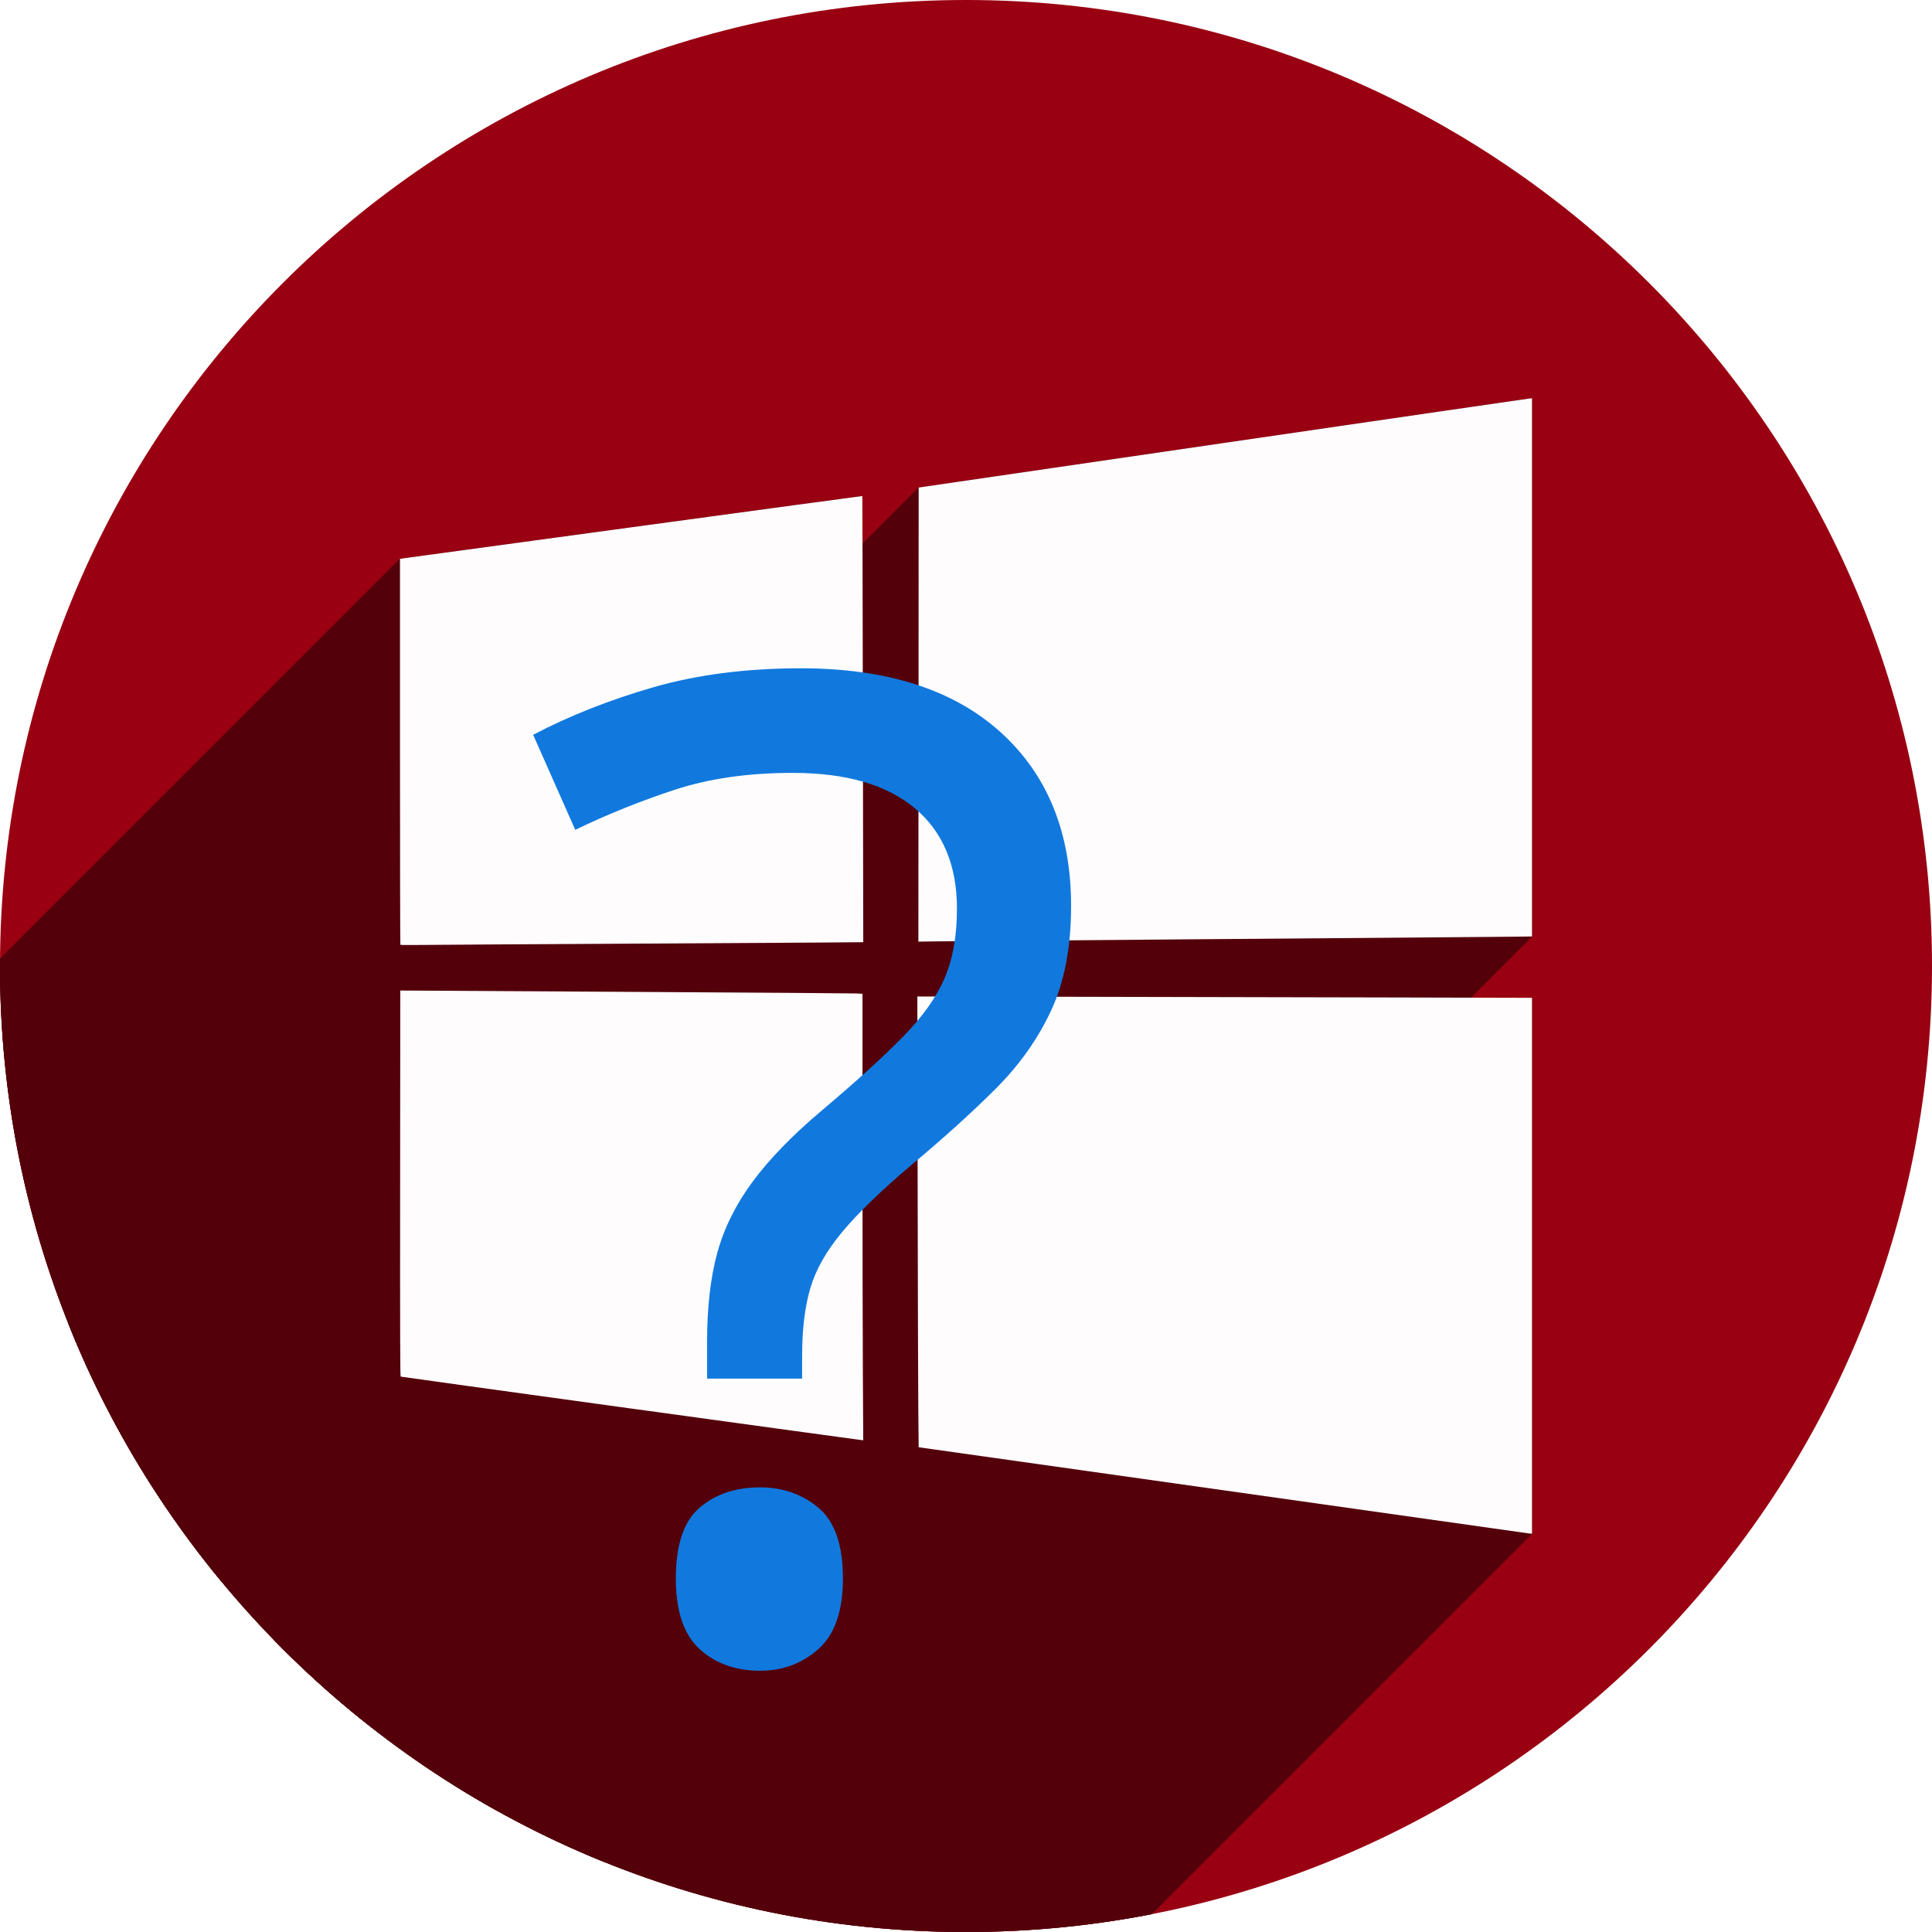
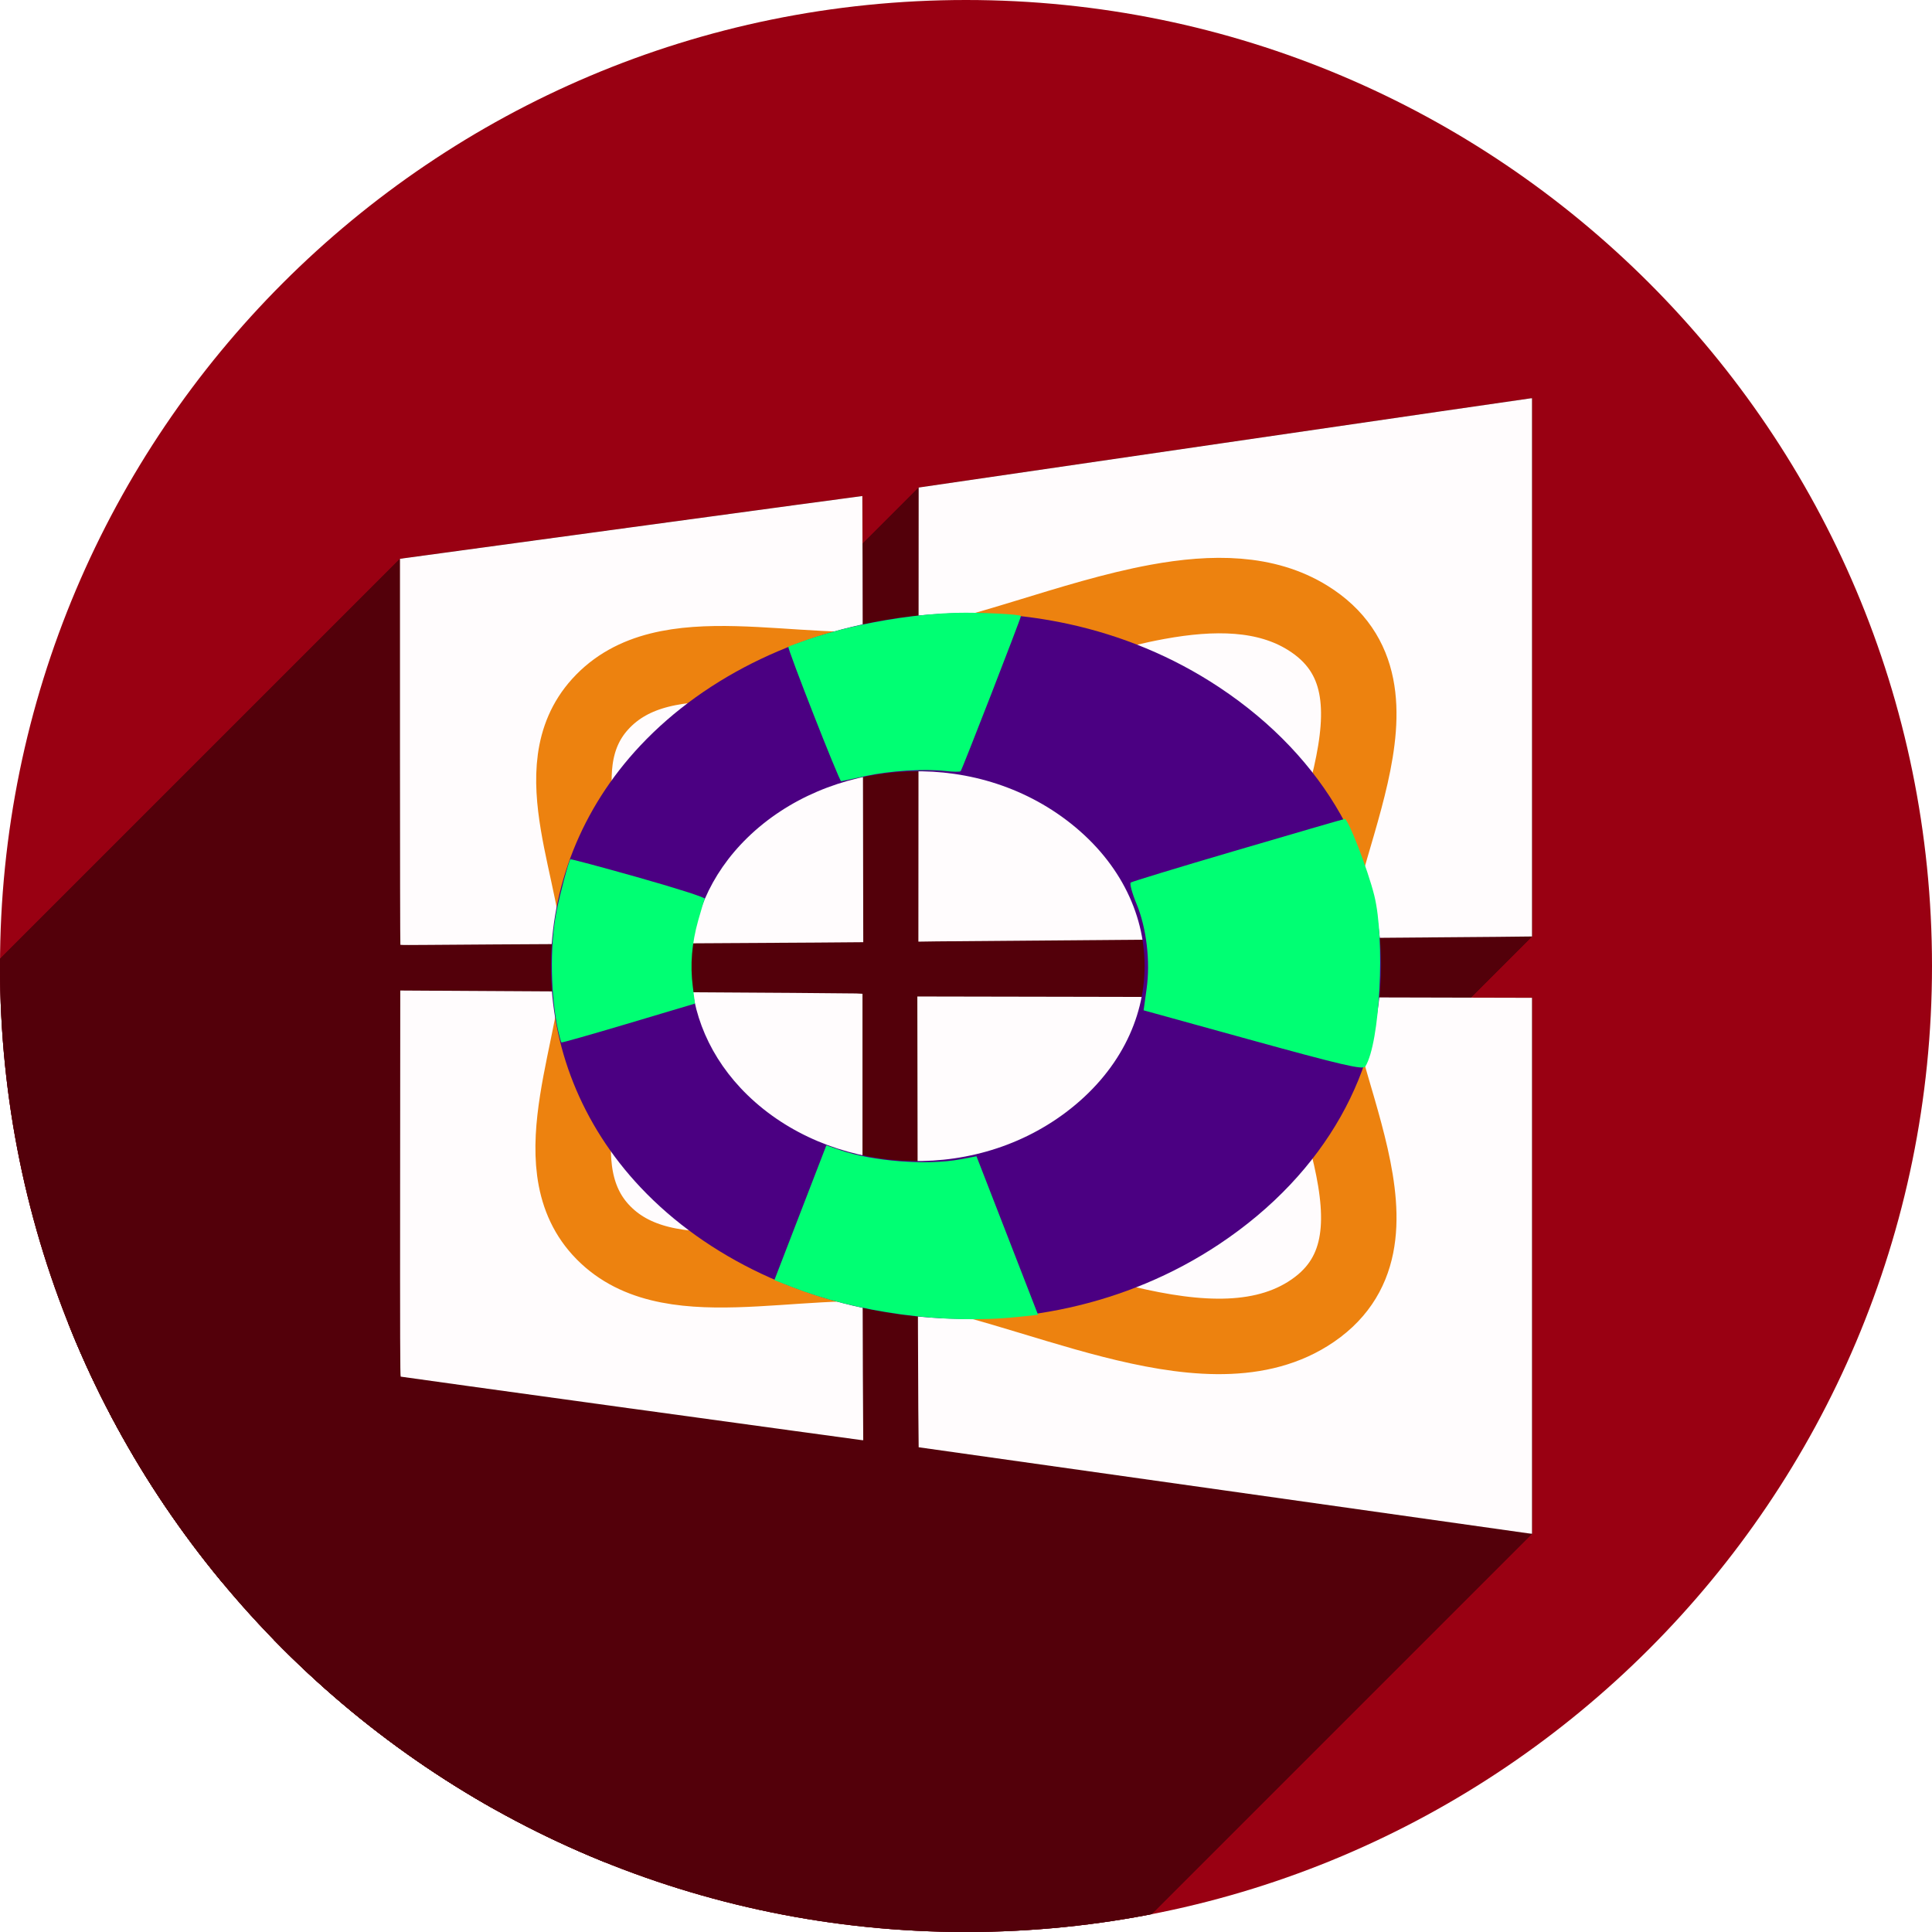
<svg xmlns="http://www.w3.org/2000/svg" width="256" height="256" viewBox="0 0 256 256" id="svg4149" version="1.1">
  <defs id="defs4151">
-     <clipPath clipPathUnits="userSpaceOnUse" id="clipPath4863">
-       <circle style="fill:#e9e9e9;fill-opacity:1;stroke:none;stroke-width:20;stroke-miterlimit:4;stroke-dasharray:none;stroke-opacity:1" id="circle4865" cx="128" cy="924.362" r="77.263" />
+     <clipPath id="clipPath4863" clipPathUnits="userSpaceOnUse">
+       <circle r="77.263" cy="924.362" cx="128" id="circle4865" style="fill:#e9e9e9;fill-opacity:1;stroke:none;stroke-width:20;stroke-miterlimit:4;stroke-dasharray:none;stroke-opacity:1" />
    </clipPath>
-     <clipPath id="clipPath4227" clipPathUnits="userSpaceOnUse">
-       <circle style="fill:#e9e9e9;fill-opacity:1;stroke:none;stroke-width:20;stroke-miterlimit:4;stroke-dasharray:none;stroke-opacity:1" id="circle4229" cx="128" cy="924.362" r="77.263" />
+     <clipPath clipPathUnits="userSpaceOnUse" id="clipPath4227">
+       <circle r="77.263" cy="924.362" cx="128" id="circle4229" style="fill:#e9e9e9;fill-opacity:1;stroke:none;stroke-width:20;stroke-miterlimit:4;stroke-dasharray:none;stroke-opacity:1" />
    </clipPath>
-     <clipPath clipPathUnits="userSpaceOnUse" id="clipPath5543">
-       <circle style="fill:#9e9fe9;fill-opacity:1;stroke:none;stroke-width:20;stroke-miterlimit:4;stroke-dasharray:none;stroke-opacity:1" id="circle5545" cx="128" cy="924.362" r="128" />
+     <clipPath id="clipPath5543" clipPathUnits="userSpaceOnUse">
+       <circle r="128" cy="924.362" cx="128" id="circle5545" style="fill:#9e9fe9;fill-opacity:1;stroke:none;stroke-width:20;stroke-miterlimit:4;stroke-dasharray:none;stroke-opacity:1" />
    </clipPath>
-     <clipPath id="clipPath6248" clipPathUnits="userSpaceOnUse">
-       <circle style="fill:#77c445;fill-opacity:1;stroke:none;stroke-width:20;stroke-miterlimit:4;stroke-dasharray:none;stroke-opacity:1" id="circle6250" cx="128" cy="924.362" r="128" />
+     <clipPath clipPathUnits="userSpaceOnUse" id="clipPath6248">
+       <circle r="128" cy="924.362" cx="128" id="circle6250" style="fill:#77c445;fill-opacity:1;stroke:none;stroke-width:20;stroke-miterlimit:4;stroke-dasharray:none;stroke-opacity:1" />
    </clipPath>
-     <clipPath id="clipPath4624" clipPathUnits="userSpaceOnUse">
-       <path id="path4626" d="m 151.201,0.243 -105.781,0 c -7.804,0 -14.088,6.282 -14.088,14.086 l 0,227.34 c 0,7.804 6.284,14.088 14.088,14.088 l 165.162,0 c 7.804,0 14.086,-6.284 14.086,-14.088 l 0,-154.822 -73.467,-86.604 z" style="fill:#0f9d58;fill-opacity:1" />
+     <clipPath clipPathUnits="userSpaceOnUse" id="clipPath4624">
+       <path style="fill:#0f9d58;fill-opacity:1" d="m 151.201,0.243 -105.781,0 c -7.804,0 -14.088,6.282 -14.088,14.086 l 0,227.34 c 0,7.804 6.284,14.088 14.088,14.088 l 165.162,0 c 7.804,0 14.086,-6.284 14.086,-14.088 l 0,-154.822 -73.467,-86.604 z" id="path4626" />
    </clipPath>
-     <clipPath id="clipPath6409" clipPathUnits="userSpaceOnUse">
-       <circle style="fill:#77c445;fill-opacity:1;stroke:none;stroke-width:20;stroke-miterlimit:4;stroke-dasharray:none;stroke-opacity:1" id="circle6411" cx="128" cy="924.362" r="128" />
+     <clipPath clipPathUnits="userSpaceOnUse" id="clipPath6409">
+       <circle r="128" cy="924.362" cx="128" id="circle6411" style="fill:#77c445;fill-opacity:1;stroke:none;stroke-width:20;stroke-miterlimit:4;stroke-dasharray:none;stroke-opacity:1" />
    </clipPath>
-     <clipPath clipPathUnits="userSpaceOnUse" id="clipPath4544">
-       <circle style="fill:#0f9d97;fill-opacity:1;stroke:none;stroke-width:20;stroke-miterlimit:4;stroke-dasharray:none;stroke-opacity:1" id="circle4546" cx="128" cy="128" r="128" />
+     <clipPath id="clipPath4544" clipPathUnits="userSpaceOnUse">
+       <circle r="128" cy="128" cx="128" id="circle4546" style="fill:#0f9d97;fill-opacity:1;stroke:none;stroke-width:20;stroke-miterlimit:4;stroke-dasharray:none;stroke-opacity:1" />
    </clipPath>
-     <clipPath clipPathUnits="userSpaceOnUse" id="clipPath1047">
-       <circle r="128" cy="128" cx="128" id="circle1049" style="fill:#990012;fill-opacity:1;stroke:none;stroke-width:20;stroke-miterlimit:4;stroke-dasharray:none;stroke-opacity:1" />
+     <clipPath id="clipPath1047" clipPathUnits="userSpaceOnUse">
+       <circle style="fill:#990012;fill-opacity:1;stroke:none;stroke-width:20;stroke-miterlimit:4;stroke-dasharray:none;stroke-opacity:1" id="circle1049" cx="128" cy="128" r="128" />
    </clipPath>
  </defs>
-   <g transform="translate(0,-796.3622)" id="layer1">
-     <circle r="128" cy="924.362" cx="128" id="path4723" style="fill:#990012;fill-opacity:1;stroke:none;stroke-width:20;stroke-miterlimit:4;stroke-dasharray:none;stroke-opacity:1" />
-     <g id="g1010" transform="translate(-57.09213,-49.2578)">
-       <g clip-path="url(#clipPath1047)" id="g972" transform="translate(57.09213,845.6199)">
-         <g style="fill:#53000a;fill-opacity:1;stroke-width:0.076" id="g969">
-           <path d="m 203,52.771 -0.17,0.008 -141.421,141.421 0.17,-0.008 z" id="path875" />
-           <path d="m 202.83,52.779 c -0.093,0.002 -18.38,2.662 -40.637,5.912 L 20.772,200.113 c 22.256,-3.25 40.543,-5.91 40.637,-5.912 z" id="path877" />
-           <path d="m 162.193,58.691 -40.465,5.91 -141.421,141.421 40.465,-5.91 z" id="path879" />
-           <path d="m 121.729,64.602 -0.019,30.088 -141.421,141.421 0.02,-30.088 z" id="path881" />
-           <path d="m 121.709,94.689 -0.019,30.084 -141.421,141.421 0.02,-30.084 z" id="path883" />
-           <path d="m 121.689,124.773 2.438,-0.035 -141.421,141.421 -2.438,0.035 z" id="path885" />
-           <path d="m 124.127,124.738 c 1.34,-0.02 17.604,-0.152 36.141,-0.293 L 18.846,265.867 c -18.537,0.141 -34.8,0.273 -36.141,0.293 z" id="path887" />
-           <path d="m 160.268,124.445 c 18.537,-0.141 35.733,-0.279 38.217,-0.307 L 57.063,265.56 c -2.483,0.028 -19.68,0.165 -38.217,0.307 z" id="path889" />
-           <path d="M 198.484,124.139 203,124.088 61.579,265.509 l -4.516,0.051 z" id="path891" />
-           <path d="M 203,124.088 V 88.43 L 61.579,229.851 v 35.658 z" id="path893" />
-           <path d="M 203,88.43 V 52.771 L 61.579,194.193 v 35.658 z" id="path895" />
-           <path d="m 114.264,65.727 c -0.011,-0.011 -13.801,1.854 -30.643,4.146 L -57.8,211.294 c 16.842,-2.292 30.631,-4.158 30.643,-4.146 z" id="path897" />
-           <path d="M 83.621,69.873 53,74.041 -88.421,215.462 -57.8,211.294 Z" id="path899" />
-           <path d="M 53,74.041 V 99.592 L -88.421,241.013 v -25.551 z" id="path901" />
-           <path d="m 53,99.592 c 0,14.052 0.024,25.571 0.053,25.602 L -88.369,266.615 c -0.029,-0.03 -0.053,-11.55 -0.053,-25.602 z" id="path903" />
-           <path d="m 53.053,125.193 c 0.029,0.029 1.686,0.035 3.684,0.012 L -84.685,266.626 c -1.998,0.023 -3.655,0.017 -3.684,-0.012 z" id="path905" />
-           <path d="m 56.736,125.205 c 1.998,-0.023 12.983,-0.091 24.412,-0.15 L -60.273,266.476 c -11.429,0.059 -22.415,0.127 -24.412,0.15 z" id="path907" />
-           <path d="m 81.148,125.055 c 11.429,-0.059 23.584,-0.131 27.01,-0.158 L -33.263,266.318 c -3.425,0.027 -15.58,0.099 -27.01,0.158 z" id="path909" />
-           <path d="m 108.158,124.896 6.227,-0.051 -141.421,141.421 -6.227,0.051 z" id="path911" />
-           <path d="m 114.385,124.846 -0.051,-29.549 -141.421,141.421 0.051,29.549 z" id="path913" />
-           <path d="m 114.334,95.297 c -0.028,-16.253 -0.059,-29.559 -0.07,-29.57 L -27.158,207.148 c 0.012,0.012 0.042,13.318 0.07,29.57 z" id="path915" />
-           <path d="m 53.037,131.25 -0.018,25.564 -141.421,141.421 0.018,-25.564 z" id="path917" />
-           <path d="m 53.02,156.814 c -0.015,20.411 -0.001,25.57 0.074,25.598 L -88.328,323.833 c -0.075,-0.028 -0.089,-5.187 -0.074,-25.598 z" id="path919" />
-           <path d="m 53.094,182.412 c 0.052,0.019 13.765,1.917 30.473,4.219 L -57.855,328.052 c -16.708,-2.302 -30.421,-4.199 -30.473,-4.219 z" id="path921" />
-           <path d="m 83.566,186.631 v -0.002 L -57.855,328.05 v 0.002 z" id="path923" />
-           <path d="m 83.566,186.629 c 16.708,2.302 30.477,4.18 30.598,4.193 L -27.257,332.244 c -0.121,-0.013 -13.89,-1.892 -30.598,-4.193 z" id="path925" />
-           <path d="m 114.164,190.822 0.221,0.014 -141.421,141.421 -0.221,-0.014 z" id="path927" />
-           <path d="m 114.385,190.836 -0.051,-8.785 -141.421,141.421 0.051,8.785 z" id="path929" />
-           <path d="m 114.334,182.051 c -0.028,-4.832 -0.049,-18.14 -0.049,-29.576 L -27.136,293.896 c 2e-5,11.436 0.021,24.745 0.049,29.576 z" id="path931" />
-           <path d="M 114.285,152.475 V 131.682 L -27.136,273.103 v 20.793 z" id="path933" />
-           <path d="m 114.285,131.682 -0.852,-0.043 -141.421,141.421 0.852,0.043 z" id="path935" />
-           <path d="m 113.434,131.639 c -0.468,-0.024 -12.785,-0.112 -27.373,-0.195 L -55.361,272.865 c 14.588,0.084 26.905,0.172 27.373,0.195 z" id="path937" />
-           <path d="M 86.061,131.443 C 71.472,131.36 58.074,131.283 56.287,131.271 L -85.134,272.693 c 1.787,0.012 15.185,0.088 29.773,0.172 z" id="path939" />
-           <path d="m 56.287,131.271 -3.25,-0.021 -141.421,141.421 3.25,0.021 z" id="path941" />
-           <path d="m 121.551,132.041 0.041,24.807 -141.421,141.421 -0.041,-24.807 z" id="path943" />
-           <path d="m 121.592,156.848 c 0.022,13.644 0.061,27.081 0.088,29.863 L -19.742,328.132 c -0.027,-2.782 -0.066,-16.22 -0.088,-29.863 z" id="path945" />
-           <path d="m 121.68,186.711 0.049,5.059 -141.421,141.421 -0.049,-5.059 z" id="path947" />
-           <path d="m 121.729,191.77 40.314,5.689 -141.421,141.421 -40.314,-5.689 z" id="path949" />
-           <path d="m 162.043,197.459 c 22.173,3.129 40.382,5.702 40.465,5.719 L 61.086,344.599 c -0.083,-0.017 -18.292,-2.59 -40.465,-5.719 z" id="path951" />
-           <path d="m 202.508,203.178 0.002,-0.002 -141.421,141.421 -0.002,0.002 z" id="path953" />
-           <path d="m 202.51,203.176 c 0.083,0.017 0.227,0.028 0.32,0.041 L 61.409,344.638 c -0.093,-0.013 -0.237,-0.024 -0.32,-0.041 z" id="path955" />
-           <path d="M 202.83,203.217 203,203.229 61.579,344.65 l -0.17,-0.012 z" id="path957" />
-           <path d="M 203,203.229 V 167.723 L 61.579,309.144 v 35.506 z" id="path959" />
-           <path d="M 203,167.723 V 132.215 L 61.579,273.636 v 35.508 z" id="path961" />
-           <path d="m 203,132.215 -18.834,-0.045 -141.421,141.421 18.834,0.045 z" id="path963" />
-           <path d="m 184.166,132.17 c -10.359,-0.025 -28.686,-0.065 -40.725,-0.088 L 2.02,273.503 c 12.039,0.022 30.365,0.063 40.725,0.088 z" id="path965" />
-           <path d="m 143.441,132.082 -21.891,-0.041 -141.421,141.421 21.891,0.041 z" id="path967" />
+   <g id="layer1" transform="translate(0,-796.3622)">
+     <circle style="fill:#990012;fill-opacity:1;stroke:none;stroke-width:20;stroke-miterlimit:4;stroke-dasharray:none;stroke-opacity:1" id="path4723" cx="128" cy="924.362" r="128" />
+     <g transform="translate(-57.09213,-49.2578)" id="g1010">
+       <g transform="translate(57.09213,845.6199)" id="g972" clip-path="url(#clipPath1047)">
+         <g id="g969" style="fill:#53000a;fill-opacity:1;stroke-width:0.076">
+           <path id="path875" d="m 203,52.771 -0.17,0.008 -141.421,141.421 0.17,-0.008 z" />
+           <path id="path877" d="m 202.83,52.779 c -0.093,0.002 -18.38,2.662 -40.637,5.912 L 20.772,200.113 c 22.256,-3.25 40.543,-5.91 40.637,-5.912 z" />
+           <path id="path879" d="m 162.193,58.691 -40.465,5.91 -141.421,141.421 40.465,-5.91 z" />
+           <path id="path881" d="m 121.729,64.602 -0.019,30.088 -141.421,141.421 0.02,-30.088 z" />
+           <path id="path883" d="m 121.709,94.689 -0.019,30.084 -141.421,141.421 0.02,-30.084 z" />
+           <path id="path885" d="m 121.689,124.773 2.438,-0.035 -141.421,141.421 -2.438,0.035 z" />
+           <path id="path887" d="m 124.127,124.738 c 1.34,-0.02 17.604,-0.152 36.141,-0.293 L 18.846,265.867 c -18.537,0.141 -34.8,0.273 -36.141,0.293 z" />
+           <path id="path889" d="m 160.268,124.445 c 18.537,-0.141 35.733,-0.279 38.217,-0.307 L 57.063,265.56 c -2.483,0.028 -19.68,0.165 -38.217,0.307 z" />
+           <path id="path891" d="M 198.484,124.139 203,124.088 61.579,265.509 l -4.516,0.051 z" />
+           <path id="path893" d="M 203,124.088 V 88.43 L 61.579,229.851 v 35.658 z" />
+           <path id="path895" d="M 203,88.43 V 52.771 L 61.579,194.193 v 35.658 z" />
+           <path id="path897" d="m 114.264,65.727 c -0.011,-0.011 -13.801,1.854 -30.643,4.146 L -57.8,211.294 c 16.842,-2.292 30.631,-4.158 30.643,-4.146 z" />
+           <path id="path899" d="M 83.621,69.873 53,74.041 -88.421,215.462 -57.8,211.294 Z" />
+           <path id="path901" d="M 53,74.041 V 99.592 L -88.421,241.013 v -25.551 z" />
+           <path id="path903" d="m 53,99.592 c 0,14.052 0.024,25.571 0.053,25.602 L -88.369,266.615 c -0.029,-0.03 -0.053,-11.55 -0.053,-25.602 z" />
+           <path id="path905" d="m 53.053,125.193 c 0.029,0.029 1.686,0.035 3.684,0.012 L -84.685,266.626 c -1.998,0.023 -3.655,0.017 -3.684,-0.012 z" />
+           <path id="path907" d="m 56.736,125.205 c 1.998,-0.023 12.983,-0.091 24.412,-0.15 L -60.273,266.476 c -11.429,0.059 -22.415,0.127 -24.412,0.15 z" />
+           <path id="path909" d="m 81.148,125.055 c 11.429,-0.059 23.584,-0.131 27.01,-0.158 L -33.263,266.318 c -3.425,0.027 -15.58,0.099 -27.01,0.158 z" />
+           <path id="path911" d="m 108.158,124.896 6.227,-0.051 -141.421,141.421 -6.227,0.051 z" />
+           <path id="path913" d="m 114.385,124.846 -0.051,-29.549 -141.421,141.421 0.051,29.549 z" />
+           <path id="path915" d="m 114.334,95.297 c -0.028,-16.253 -0.059,-29.559 -0.07,-29.57 L -27.158,207.148 c 0.012,0.012 0.042,13.318 0.07,29.57 z" />
+           <path id="path917" d="m 53.037,131.25 -0.018,25.564 -141.421,141.421 0.018,-25.564 z" />
+           <path id="path919" d="m 53.02,156.814 c -0.015,20.411 -0.001,25.57 0.074,25.598 L -88.328,323.833 c -0.075,-0.028 -0.089,-5.187 -0.074,-25.598 z" />
+           <path id="path921" d="m 53.094,182.412 c 0.052,0.019 13.765,1.917 30.473,4.219 L -57.855,328.052 c -16.708,-2.302 -30.421,-4.199 -30.473,-4.219 z" />
+           <path id="path923" d="m 83.566,186.631 v -0.002 L -57.855,328.05 v 0.002 z" />
+           <path id="path925" d="m 83.566,186.629 c 16.708,2.302 30.477,4.18 30.598,4.193 L -27.257,332.244 c -0.121,-0.013 -13.89,-1.892 -30.598,-4.193 z" />
+           <path id="path927" d="m 114.164,190.822 0.221,0.014 -141.421,141.421 -0.221,-0.014 z" />
+           <path id="path929" d="m 114.385,190.836 -0.051,-8.785 -141.421,141.421 0.051,8.785 z" />
+           <path id="path931" d="m 114.334,182.051 c -0.028,-4.832 -0.049,-18.14 -0.049,-29.576 L -27.136,293.896 c 2e-5,11.436 0.021,24.745 0.049,29.576 z" />
+           <path id="path933" d="M 114.285,152.475 V 131.682 L -27.136,273.103 v 20.793 z" />
+           <path id="path935" d="m 114.285,131.682 -0.852,-0.043 -141.421,141.421 0.852,0.043 z" />
+           <path id="path937" d="m 113.434,131.639 c -0.468,-0.024 -12.785,-0.112 -27.373,-0.195 L -55.361,272.865 c 14.588,0.084 26.905,0.172 27.373,0.195 z" />
+           <path id="path939" d="M 86.061,131.443 C 71.472,131.36 58.074,131.283 56.287,131.271 L -85.134,272.693 c 1.787,0.012 15.185,0.088 29.773,0.172 z" />
+           <path id="path941" d="m 56.287,131.271 -3.25,-0.021 -141.421,141.421 3.25,0.021 z" />
+           <path id="path943" d="m 121.551,132.041 0.041,24.807 -141.421,141.421 -0.041,-24.807 z" />
+           <path id="path945" d="m 121.592,156.848 c 0.022,13.644 0.061,27.081 0.088,29.863 L -19.742,328.132 c -0.027,-2.782 -0.066,-16.22 -0.088,-29.863 z" />
+           <path id="path947" d="m 121.68,186.711 0.049,5.059 -141.421,141.421 -0.049,-5.059 z" />
+           <path id="path949" d="m 121.729,191.77 40.314,5.689 -141.421,141.421 -40.314,-5.689 z" />
+           <path id="path951" d="m 162.043,197.459 c 22.173,3.129 40.382,5.702 40.465,5.719 L 61.086,344.599 c -0.083,-0.017 -18.292,-2.59 -40.465,-5.719 z" />
+           <path id="path953" d="m 202.508,203.178 0.002,-0.002 -141.421,141.421 -0.002,0.002 z" />
+           <path id="path955" d="m 202.51,203.176 c 0.083,0.017 0.227,0.028 0.32,0.041 L 61.409,344.638 c -0.093,-0.013 -0.237,-0.024 -0.32,-0.041 z" />
+           <path id="path957" d="M 202.83,203.217 203,203.229 61.579,344.65 l -0.17,-0.012 z" />
+           <path id="path959" d="M 203,203.229 V 167.723 L 61.579,309.144 v 35.506 z" />
+           <path id="path961" d="M 203,167.723 V 132.215 L 61.579,273.636 v 35.508 z" />
+           <path id="path963" d="m 203,132.215 -18.834,-0.045 -141.421,141.421 18.834,0.045 z" />
+           <path id="path965" d="m 184.166,132.17 c -10.359,-0.025 -28.686,-0.065 -40.725,-0.088 L 2.02,273.503 c 12.039,0.022 30.365,0.063 40.725,0.088 z" />
+           <path id="path967" d="m 143.441,132.082 -21.891,-0.041 -141.421,141.421 21.891,0.041 z" />
        </g>
-         <path style="fill:#53000a;fill-opacity:1;stroke-width:0.076" d="m 203,52.771 -0.17,0.008 c -0.093,0.002 -18.38,2.662 -40.637,5.912 l -40.465,5.91 -0.019,30.088 -0.019,30.084 2.438,-0.035 c 1.34,-0.02 17.604,-0.152 36.141,-0.293 18.537,-0.141 35.733,-0.279 38.217,-0.307 L 203,124.088 V 88.43 Z m -88.736,12.955 c -0.011,-0.011 -13.801,1.854 -30.643,4.146 L 53,74.041 v 25.551 c 0,14.052 0.024,25.571 0.053,25.602 0.029,0.029 1.686,0.035 3.684,0.012 1.998,-0.023 12.983,-0.091 24.412,-0.15 11.429,-0.059 23.584,-0.131 27.01,-0.158 l 6.227,-0.051 -0.051,-29.549 c -0.028,-16.253 -0.059,-29.559 -0.07,-29.57 z M 53.037,131.25 l -0.018,25.564 c -0.015,20.411 -0.001,25.57 0.074,25.598 0.052,0.019 13.765,1.917 30.473,4.219 v -0.002 c 16.708,2.302 30.477,4.18 30.598,4.193 l 0.221,0.014 -0.051,-8.785 c -0.028,-4.832 -0.049,-18.14 -0.049,-29.576 v -20.793 l -0.852,-0.043 c -0.468,-0.024 -12.785,-0.112 -27.373,-0.195 -14.588,-0.084 -27.986,-0.16 -29.773,-0.172 z m 68.514,0.791 0.041,24.807 c 0.022,13.644 0.061,27.081 0.088,29.863 l 0.049,5.059 40.314,5.689 c 22.173,3.129 40.382,5.702 40.465,5.719 l 0.002,-0.002 c 0.083,0.017 0.227,0.028 0.32,0.041 L 203,203.229 v -35.506 -35.508 l -18.834,-0.045 c -10.359,-0.025 -28.686,-0.065 -40.725,-0.088 z" id="path853" />
+         <path id="path853" d="m 203,52.771 -0.17,0.008 c -0.093,0.002 -18.38,2.662 -40.637,5.912 l -40.465,5.91 -0.019,30.088 -0.019,30.084 2.438,-0.035 c 1.34,-0.02 17.604,-0.152 36.141,-0.293 18.537,-0.141 35.733,-0.279 38.217,-0.307 L 203,124.088 V 88.43 Z m -88.736,12.955 c -0.011,-0.011 -13.801,1.854 -30.643,4.146 L 53,74.041 v 25.551 c 0,14.052 0.024,25.571 0.053,25.602 0.029,0.029 1.686,0.035 3.684,0.012 1.998,-0.023 12.983,-0.091 24.412,-0.15 11.429,-0.059 23.584,-0.131 27.01,-0.158 l 6.227,-0.051 -0.051,-29.549 c -0.028,-16.253 -0.059,-29.559 -0.07,-29.57 z M 53.037,131.25 l -0.018,25.564 c -0.015,20.411 -0.001,25.57 0.074,25.598 0.052,0.019 13.765,1.917 30.473,4.219 v -0.002 c 16.708,2.302 30.477,4.18 30.598,4.193 l 0.221,0.014 -0.051,-8.785 c -0.028,-4.832 -0.049,-18.14 -0.049,-29.576 v -20.793 l -0.852,-0.043 c -0.468,-0.024 -12.785,-0.112 -27.373,-0.195 -14.588,-0.084 -27.986,-0.16 -29.773,-0.172 z m 68.514,0.791 0.041,24.807 c 0.022,13.644 0.061,27.081 0.088,29.863 l 0.049,5.059 40.314,5.689 c 22.173,3.129 40.382,5.702 40.465,5.719 l 0.002,-0.002 c 0.083,0.017 0.227,0.028 0.32,0.041 L 203,203.229 v -35.506 -35.508 l -18.834,-0.045 c -10.359,-0.025 -28.686,-0.065 -40.725,-0.088 z" style="fill:#53000a;fill-opacity:1;stroke-width:0.076" />
      </g>
-       <path style="fill:#fffcfd;fill-opacity:1;stroke-width:0.076" d="m 259.601,1048.797 c -0.083,-0.017 -18.293,-2.59 -40.466,-5.719 l -40.315,-5.689 -0.048,-5.058 c -0.027,-2.782 -0.066,-16.221 -0.088,-29.864 l -0.04,-24.807 21.889,0.041 c 12.039,0.022 30.365,0.062 40.724,0.087 l 18.835,0.046 v 35.507 35.507 l -0.17,-0.013 c -0.093,-0.013 -0.238,-0.024 -0.321,-0.041 z m -118.942,-16.546 c -16.708,-2.302 -30.42,-4.201 -30.472,-4.22 -0.075,-0.028 -0.091,-5.187 -0.076,-25.598 l 0.019,-25.563 3.249,0.02 c 1.787,0.012 15.185,0.089 29.773,0.173 14.588,0.084 26.906,0.171 27.374,0.195 l 0.85,0.043 3e-5,20.792 c 2e-5,11.436 0.023,24.745 0.05,29.577 l 0.05,8.785 -0.22,-0.013 c -0.121,-0.013 -13.89,-1.893 -30.598,-4.194 z m -30.515,-61.437 c -0.029,-0.029 -0.052,-11.55 -0.052,-25.602 v -25.55 l 30.622,-4.168 c 16.842,-2.292 30.631,-4.159 30.642,-4.148 0.012,0.012 0.043,13.318 0.071,29.57 l 0.051,29.55 -6.228,0.05 c -3.425,0.027 -15.579,0.098 -27.009,0.158 -11.429,0.059 -22.415,0.127 -24.413,0.15 -1.998,0.023 -3.655,0.019 -3.684,-0.01 z m 68.657,-30.505 0.019,-30.088 40.466,-5.909 c 22.256,-3.25 40.542,-5.911 40.636,-5.913 l 0.17,-0.008 v 35.658 35.658 l -4.515,0.05 c -2.483,0.028 -19.681,0.166 -38.218,0.307 -18.537,0.141 -34.799,0.273 -36.14,0.293 l -2.437,0.036 z" id="path4487-3" />
+       <path id="path4487-3" d="m 259.601,1048.797 c -0.083,-0.017 -18.293,-2.59 -40.466,-5.719 l -40.315,-5.689 -0.048,-5.058 c -0.027,-2.782 -0.066,-16.221 -0.088,-29.864 l -0.04,-24.807 21.889,0.041 c 12.039,0.022 30.365,0.062 40.724,0.087 l 18.835,0.046 v 35.507 35.507 l -0.17,-0.013 c -0.093,-0.013 -0.238,-0.024 -0.321,-0.041 z m -118.942,-16.546 c -16.708,-2.302 -30.42,-4.201 -30.472,-4.22 -0.075,-0.028 -0.091,-5.187 -0.076,-25.598 l 0.019,-25.563 3.249,0.02 c 1.787,0.012 15.185,0.089 29.773,0.173 14.588,0.084 26.906,0.171 27.374,0.195 l 0.85,0.043 3e-5,20.792 c 2e-5,11.436 0.023,24.745 0.05,29.577 l 0.05,8.785 -0.22,-0.013 c -0.121,-0.013 -13.89,-1.893 -30.598,-4.194 z m -30.515,-61.437 c -0.029,-0.029 -0.052,-11.55 -0.052,-25.602 v -25.55 l 30.622,-4.168 c 16.842,-2.292 30.631,-4.159 30.642,-4.148 0.012,0.012 0.043,13.318 0.071,29.57 l 0.051,29.55 -6.228,0.05 c -3.425,0.027 -15.579,0.098 -27.009,0.158 -11.429,0.059 -22.415,0.127 -24.413,0.15 -1.998,0.023 -3.655,0.019 -3.684,-0.01 z m 68.657,-30.505 0.019,-30.088 40.466,-5.909 c 22.256,-3.25 40.542,-5.911 40.636,-5.913 l 0.17,-0.008 v 35.658 35.658 l -4.515,0.05 c -2.483,0.028 -19.681,0.166 -38.218,0.307 -18.537,0.141 -34.799,0.273 -36.14,0.293 l -2.437,0.036 z" style="fill:#fffcfd;fill-opacity:1;stroke-width:0.076" />
    </g>
-     <text xml:space="preserve" style="font-style:normal;font-weight:normal;font-size:180px;line-height:125%;font-family:sans-serif;letter-spacing:0px;word-spacing:0px;fill:#1179de;fill-opacity:1;stroke:none;stroke-width:1px;stroke-linecap:butt;stroke-linejoin:miter;stroke-opacity:1" x="68.49" y="1015.225" id="text4172">
-       <tspan id="tspan4174" x="68.49" y="1015.225">?</tspan>
-     </text>
+     <g id="text4172" style="font-style:normal;font-weight:normal;font-size:180px;line-height:125%;font-family:sans-serif;letter-spacing:0px;word-spacing:0px;fill:#1179de;fill-opacity:1;stroke:none;stroke-width:1px;stroke-linecap:butt;stroke-linejoin:miter;stroke-opacity:1" aria-label="?" />
+     <path style="fill:none;fill-rule:evenodd;stroke:#ed820f;stroke-width:10;stroke-linecap:butt;stroke-linejoin:miter;stroke-miterlimit:4;stroke-dasharray:none;stroke-opacity:1" d="m 79.537,923.204 c 0.01,11.64 -8.106,27.119 0.03,36.084 8.59,9.465 25.674,3.062 40.307,4.807 16.063,1.916 39.316,15.15 53.409,6.37 15.218,-9.481 -0.002,-30.73 -0.004,-46.101 -0.001,-15.374 15.225,-36.684 -0.004,-46.134 -5.55,-3.444 -12.517,-3.471 -19.906,-2.118 -11.392,2.087 -23.787,7.456 -33.535,8.647 -14.639,1.789 -31.744,-4.575 -40.324,4.927 -7.804,8.642 0.018,22.347 0.028,33.517 v 0" id="path4284" />
+     <path style="color:#000000;font-style:normal;font-variant:normal;font-weight:normal;font-stretch:normal;font-size:medium;line-height:normal;font-family:sans-serif;font-variant-ligatures:normal;font-variant-position:normal;font-variant-caps:normal;font-variant-numeric:normal;font-variant-alternates:normal;font-feature-settings:normal;text-indent:0;text-align:start;text-decoration:none;text-decoration-line:none;text-decoration-style:solid;text-decoration-color:#000000;letter-spacing:normal;word-spacing:normal;text-transform:none;writing-mode:lr-tb;direction:ltr;text-orientation:mixed;dominant-baseline:auto;baseline-shift:baseline;text-anchor:start;white-space:normal;shape-padding:0;clip-rule:nonzero;display:inline;overflow:visible;visibility:visible;opacity:1;isolation:auto;mix-blend-mode:normal;color-interpolation:sRGB;color-interpolation-filters:linearRGB;solid-color:#000000;solid-opacity:1;vector-effect:none;fill:#4b0082;fill-opacity:1;fill-rule:nonzero;stroke:none;stroke-width:16.774;stroke-linecap:round;stroke-linejoin:round;stroke-miterlimit:4;stroke-dasharray:none;stroke-dashoffset:0;stroke-opacity:1;color-rendering:auto;image-rendering:auto;shape-rendering:auto;text-rendering:auto;enable-background:accumulate" d="m 161.553,961.22 c 28.596,-19.033 28.599,-54.827 -0.012,-73.796 -24.798,-16.441 -58.976,-11.128 -76.696,7.732 -15.812,16.829 -15.79,41.784 0.045,58.557 17.736,18.786 51.891,23.995 76.663,7.508 0,0 0,0 0,0 m -20.299,-17.483 c -12.866,9.702 -31.498,8.126 -42.203,-2.271 -10.013,-9.725 -10.023,-24.339 -0.022,-34.096 10.696,-10.435 29.335,-12.064 42.213,-2.391 13.895,10.437 13.899,28.286 0.013,38.758 0,0 0,-5.1e-4 0,-5.1e-4" id="ellipse4286" />
+     <path style="opacity:1;fill:#00ff73;fill-opacity:1;stroke:none;stroke-width:15.096;stroke-linecap:round;stroke-linejoin:round;stroke-miterlimit:4;stroke-dasharray:none;stroke-opacity:1" d="m 119.088,878.263 c -4.297,0.634 -8.628,1.647 -12.141,2.869 -1.298,0.452 -2.411,0.867 -2.482,0.927 -0.184,0.157 6.761,17.874 6.994,17.828 0.106,-0.021 1.532,-0.328 3.184,-0.684 3.268,-0.706 7.779,-0.998 10.655,-0.675 0.987,0.111 1.885,0.122 1.994,0.023 0.175,-0.16 7.967,-20.213 7.986,-20.558 0.013,-0.235 -5.501,-0.507 -8.54,-0.427 -2.397,0.063 -5.016,0.308 -7.649,0.696 0,0 0,0 0,0 m 59.092,26.616 c -0.134,0.011 -6.865,1.966 -14.658,4.257 -7.48,2.199 -13.521,4.04 -13.691,4.167 -0.171,0.127 0.17,1.39 0.758,2.813 1.334,3.228 1.853,7.622 1.336,11.312 0,0 -0.393,2.808 -0.393,2.808 0,0 13.95,3.853 13.95,3.853 12.186,3.367 15.137,4.059 15.427,3.597 1.942,-3.1 2.659,-16.768 1.185,-22.687 -0.856,-3.435 -3.458,-10.157 -3.913,-10.121 0,0 0,0 0,0 m -102.604,5.344 c -0.233,0.256 -1.407,4.68 -1.862,7.01 -0.886,4.541 -0.768,11.279 0.282,15.889 0.16,0.702 0.334,1.32 0.387,1.373 0.052,0.054 3.875,-1.028 8.634,-2.447 0,0 9.068,-2.702 9.068,-2.702 0,0 -0.284,-2.217 -0.284,-2.217 -0.375,-2.926 -0.144,-5.754 0.723,-8.839 0.392,-1.396 0.781,-2.672 0.863,-2.836 0.085,-0.17 -3.848,-1.426 -9.055,-2.893 -4.828,-1.361 -8.704,-2.395 -8.755,-2.339 0,0 0,0 0,0 m 33.919,37.904 c 0,0 -3.483,9.027 -3.483,9.027 0,0 -3.406,8.832 -3.406,8.832 0,0 2.276,0.894 2.276,0.894 8.634,3.39 20.107,5.003 29.895,3.996 0,0 2.771,-0.286 2.771,-0.286 0,0 -4.127,-10.631 -4.127,-10.631 0,0 -4.033,-10.381 -4.033,-10.381 0,0 -2.139,0.403 -2.139,0.403 -4.414,0.832 -11.681,0.25 -15.911,-1.216 0,0 -1.844,-0.638 -1.844,-0.638 0,0 0,0 0,0" id="path4288" />
  </g>
</svg>
